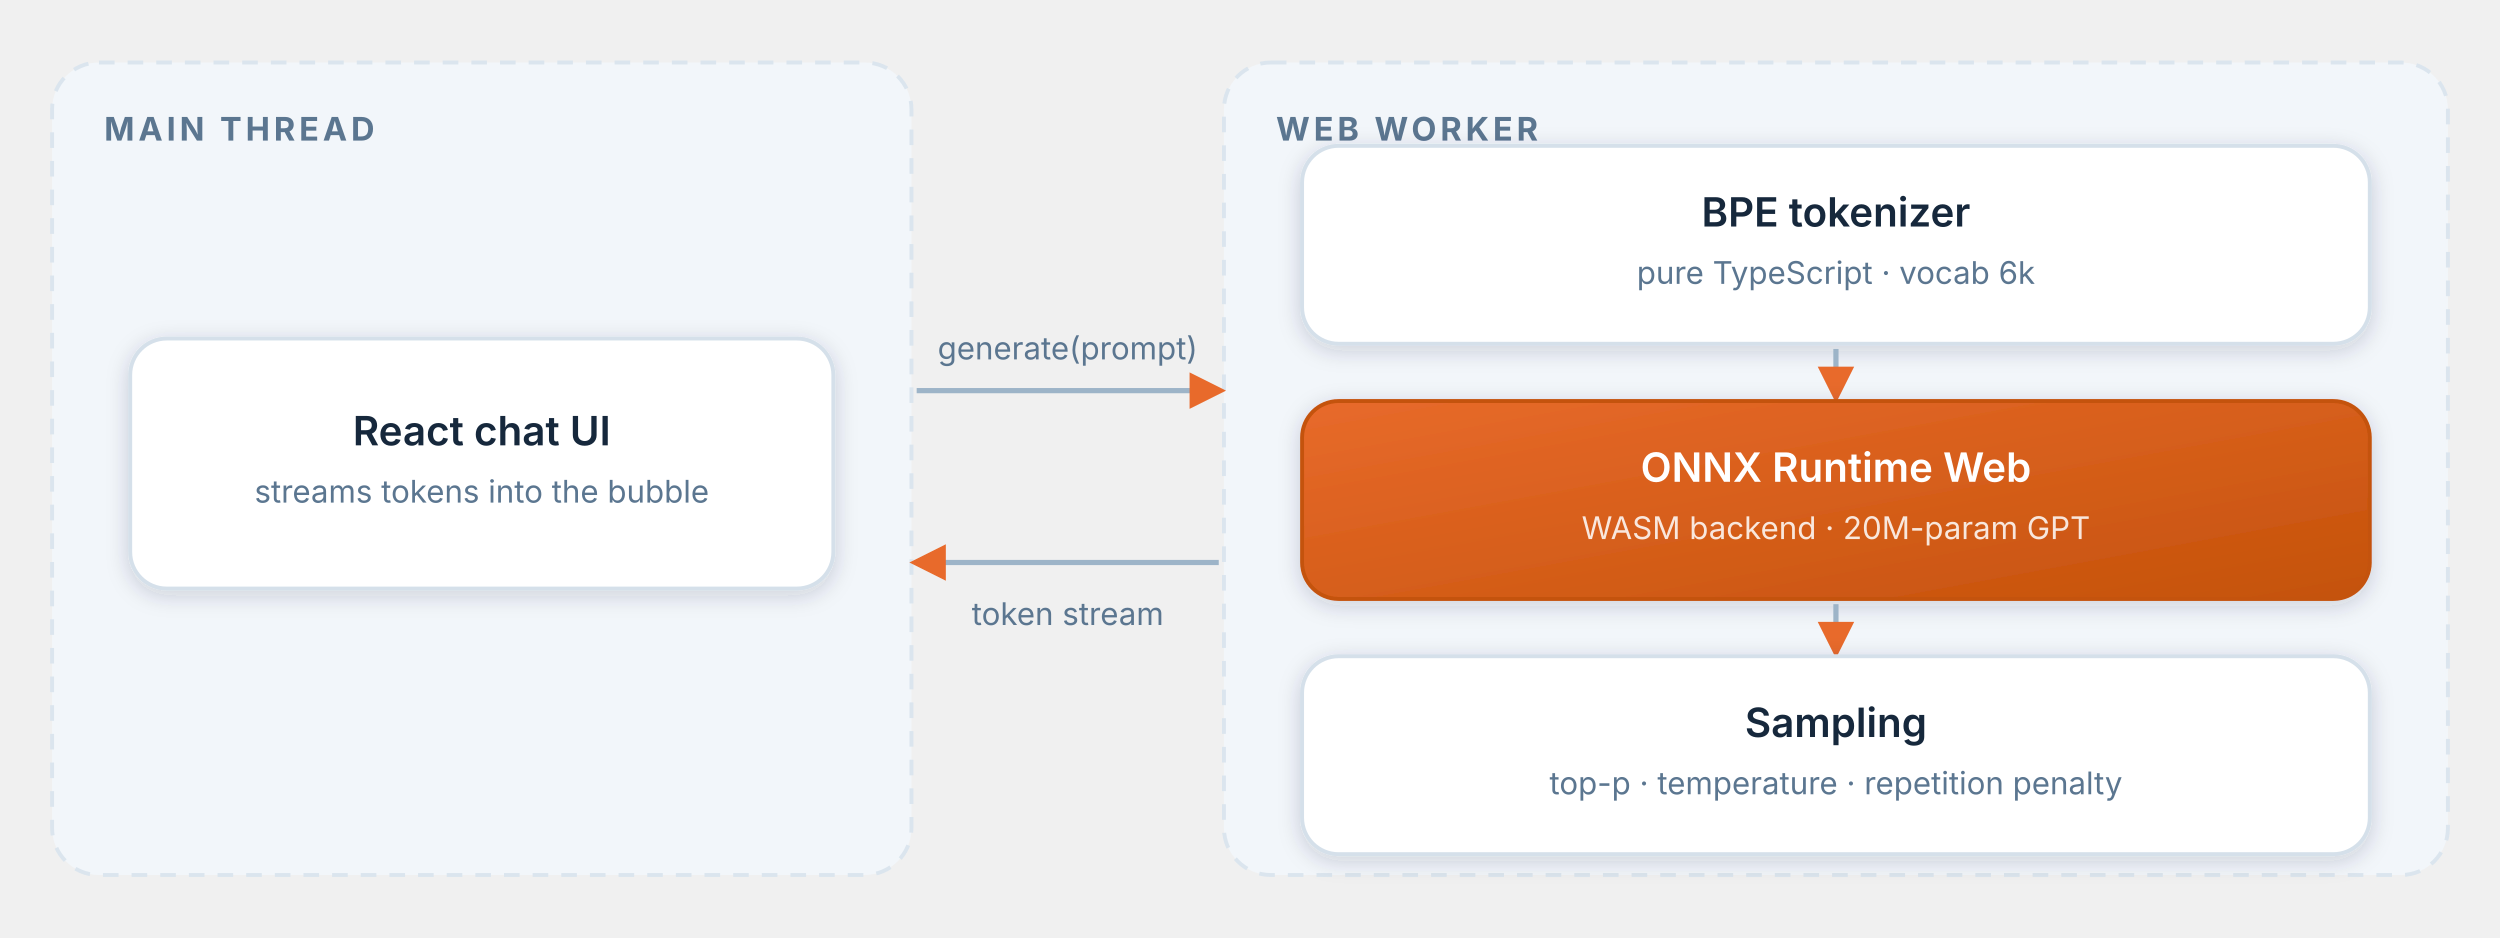
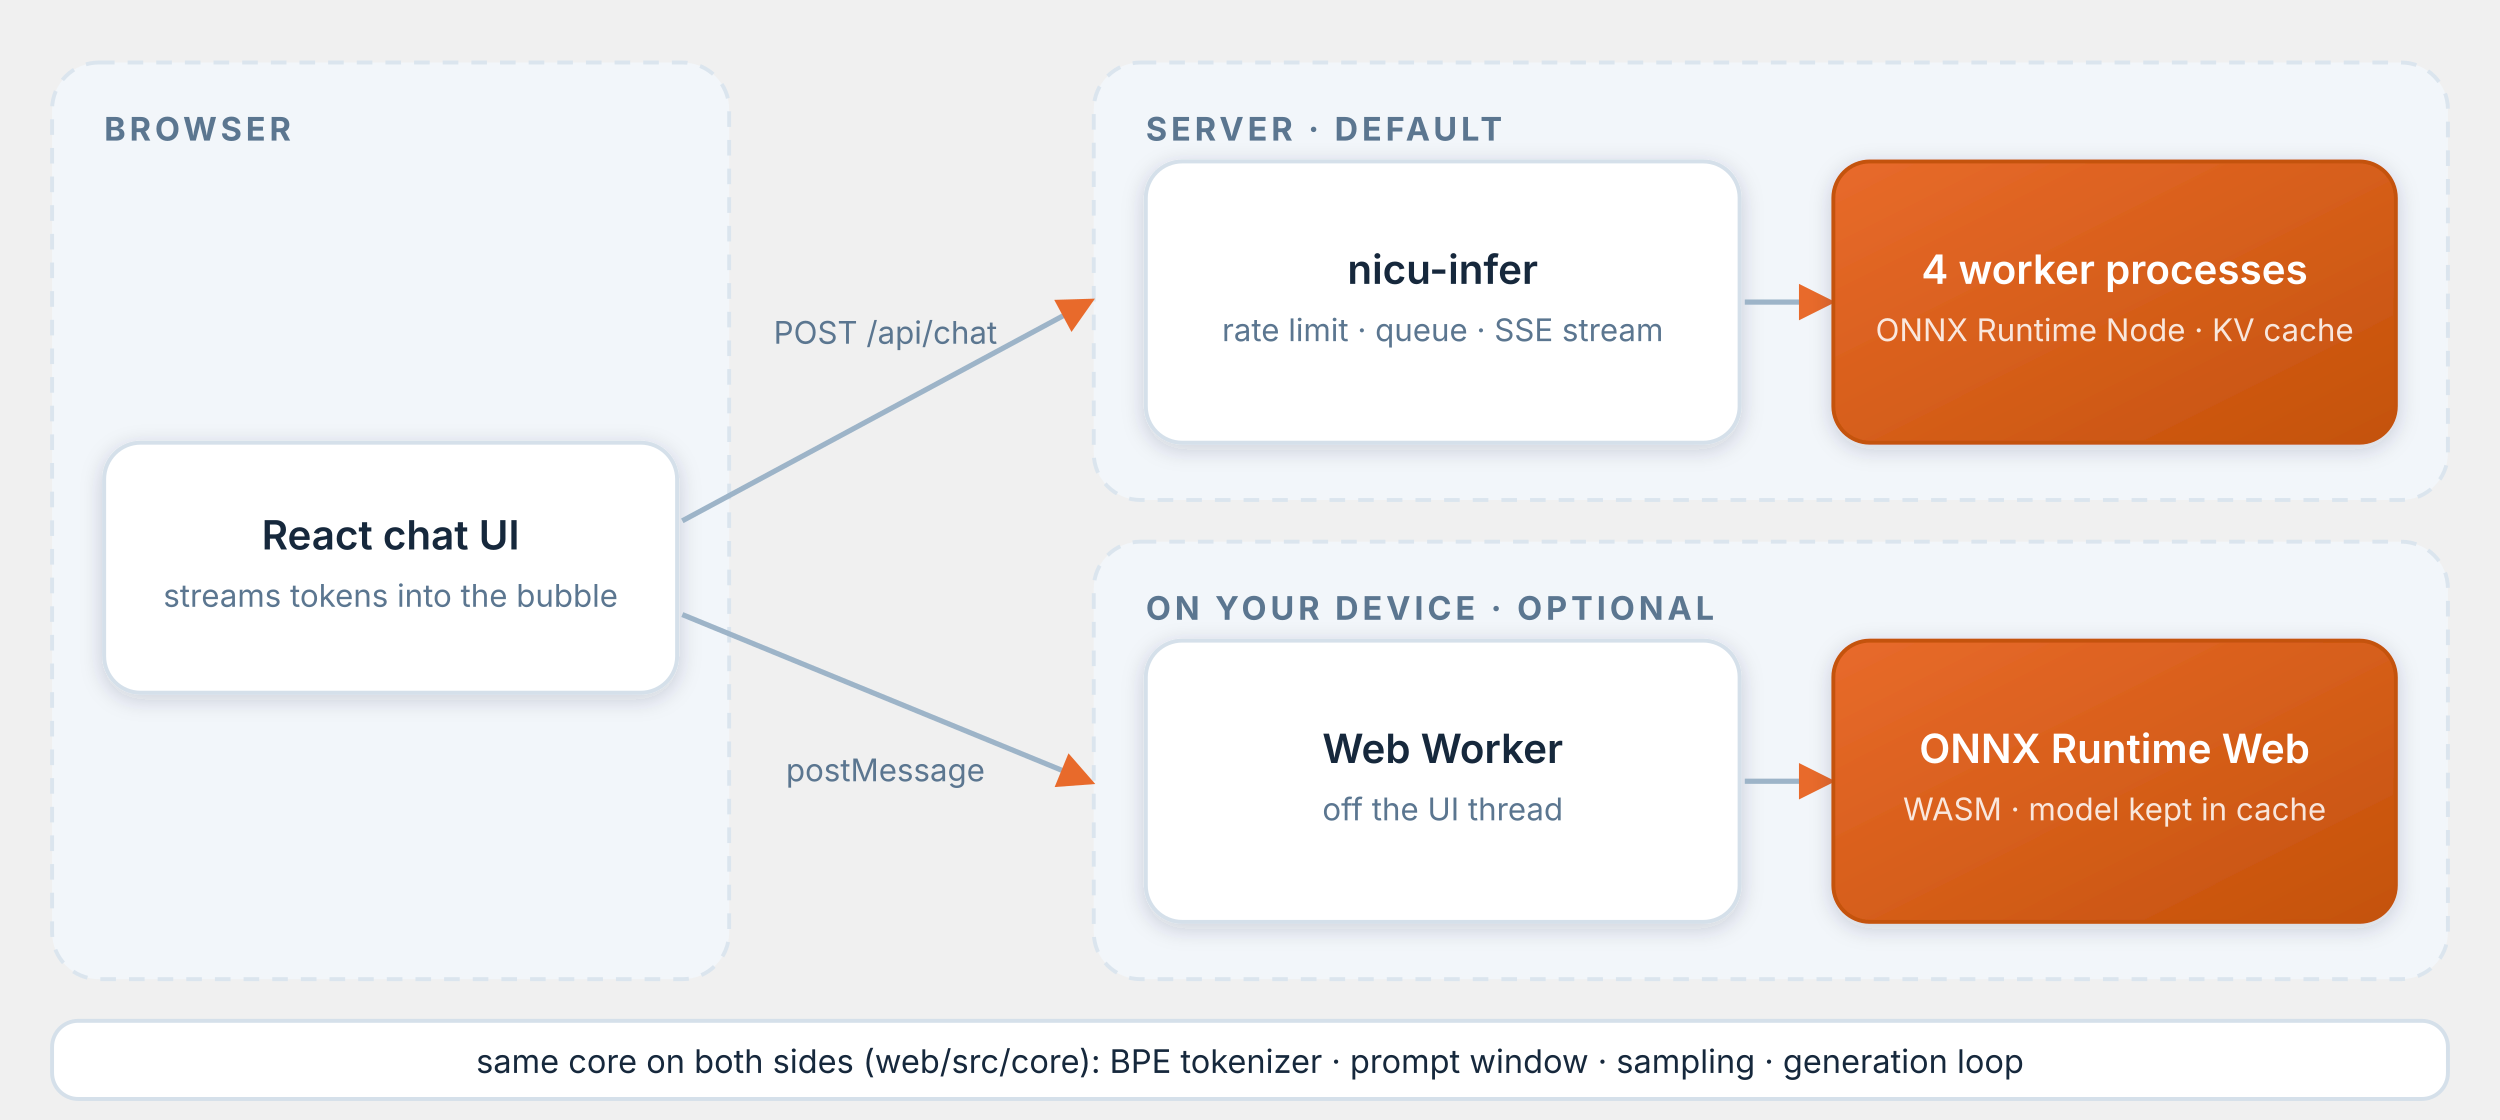
- <svg xmlns="http://www.w3.org/2000/svg" viewBox="0 0 960 360" font-family="system-ui, -apple-system, 'Segoe UI', sans-serif">
+ <svg xmlns="http://www.w3.org/2000/svg" viewBox="0 0 960 430" font-family="system-ui, -apple-system, 'Segoe UI', sans-serif">
  <defs>
    <filter id="soft" x="-20%" y="-20%" width="140%" height="140%">
      <feDropShadow dx="0" dy="2" stdDeviation="4" flood-color="rgba(30,50,70,0.18)" />
    </filter>
    <linearGradient id="acc" x1="0" y1="0" x2="1" y2="1">
      <stop offset="0" stop-color="#e86a2b" />
      <stop offset="1" stop-color="#c4520a" />
    </linearGradient>
    <marker id="arr" viewBox="0 0 10 10" refX="8" refY="5" markerWidth="7" markerHeight="7" orient="auto-start-reverse">
      <path d="M0,0 L10,5 L0,10 z" fill="#e86a2b" />
    </marker>
  </defs>
-   <rect x="20" y="24" width="330" height="312" rx="18" fill="#f2f6fa" stroke="#dbe5ee" stroke-width="1.5" stroke-dasharray="6 5" />
-   <text x="40" y="54" font-size="12.5" font-weight="700" letter-spacing="1.5" fill="#5b7690">MAIN THREAD</text>
+   <rect x="20" y="24" width="260" height="352" rx="18" fill="#f2f6fa" stroke="#dbe5ee" stroke-width="1.5" stroke-dasharray="6 5" />
+   <text x="40" y="54" font-size="12.5" font-weight="700" letter-spacing="1.5" fill="#5b7690">BROWSER</text>
  <g filter="url(#soft)">
-     <rect x="50" y="130" width="270" height="96" rx="14" fill="#ffffff" stroke="#d5e0ea" stroke-width="1.5" />
+     <rect x="40" y="170" width="220" height="96" rx="14" fill="#ffffff" stroke="#d5e0ea" stroke-width="1.5" />
  </g>
-   <text x="185.0" y="171.0" text-anchor="middle" font-size="15.5" font-weight="600" fill="#16283c">React chat UI</text>
-   <text x="185.0" y="193.0" text-anchor="middle" font-size="12" fill="#5b7690">streams tokens into the bubble</text>
-   <rect x="470" y="24" width="470" height="312" rx="18" fill="#f2f6fa" stroke="#dbe5ee" stroke-width="1.5" stroke-dasharray="6 5" />
-   <text x="490" y="54" font-size="12.5" font-weight="700" letter-spacing="1.5" fill="#5b7690">WEB WORKER</text>
+   <text x="150.0" y="211.0" text-anchor="middle" font-size="15.5" font-weight="600" fill="#16283c">React chat UI</text>
+   <text x="150.0" y="233.0" text-anchor="middle" font-size="12" fill="#5b7690">streams tokens into the bubble</text>
+   <rect x="420" y="24" width="520" height="168" rx="18" fill="#f2f6fa" stroke="#dbe5ee" stroke-width="1.5" stroke-dasharray="6 5" />
+   <text x="440" y="54" font-size="12.5" font-weight="700" letter-spacing="1.5" fill="#5b7690">SERVER · DEFAULT</text>
  <g filter="url(#soft)">
-     <rect x="500" y="56" width="410" height="76" rx="14" fill="#ffffff" stroke="#d5e0ea" stroke-width="1.5" />
+     <rect x="440" y="62" width="228" height="108" rx="14" fill="#ffffff" stroke="#d5e0ea" stroke-width="1.5" />
  </g>
-   <text x="705.0" y="87.0" text-anchor="middle" font-size="15.5" font-weight="600" fill="#16283c">BPE tokenizer</text>
-   <text x="705.0" y="109.0" text-anchor="middle" font-size="12" fill="#5b7690">pure TypeScript · vocab 6k</text>
-   <path d="M705,134 L705,152" stroke="#9db4c8" stroke-width="2" fill="none" marker-end="url(#arr)" />
+   <text x="554.0" y="109.0" text-anchor="middle" font-size="15.5" font-weight="600" fill="#16283c">nicu-infer</text>
+   <text x="554.0" y="131.0" text-anchor="middle" font-size="12" fill="#5b7690">rate limit · queue · SSE stream</text>
+   <path d="M670,116 L702,116" stroke="#9db4c8" stroke-width="2" fill="none" marker-end="url(#arr)" />
  <g filter="url(#soft)">
-     <rect x="500" y="154" width="410" height="76" rx="14" fill="url(#acc)" stroke="#c4520a" stroke-width="1.5" />
+     <rect x="704" y="62" width="216" height="108" rx="14" fill="url(#acc)" stroke="#c4520a" stroke-width="1.5" />
  </g>
-   <text x="705.0" y="185.0" text-anchor="middle" font-size="15.5" font-weight="600" fill="#ffffff">ONNX Runtime Web</text>
-   <text x="705.0" y="207.0" text-anchor="middle" font-size="12" fill="rgba(255,255,255,0.85)">WASM backend · 20M-param GPT</text>
-   <path d="M705,232 L705,250" stroke="#9db4c8" stroke-width="2" fill="none" marker-end="url(#arr)" />
+   <text x="812.0" y="109.0" text-anchor="middle" font-size="15.5" font-weight="600" fill="#ffffff">4 worker processes</text>
+   <text x="812.0" y="131.0" text-anchor="middle" font-size="12" fill="rgba(255,255,255,0.85)">ONNX Runtime Node · KV cache</text>
+   <rect x="420" y="208" width="520" height="168" rx="18" fill="#f2f6fa" stroke="#dbe5ee" stroke-width="1.5" stroke-dasharray="6 5" />
+   <text x="440" y="238" font-size="12.5" font-weight="700" letter-spacing="1.5" fill="#5b7690">ON YOUR DEVICE · OPTIONAL</text>
  <g filter="url(#soft)">
-     <rect x="500" y="252" width="410" height="76" rx="14" fill="#ffffff" stroke="#d5e0ea" stroke-width="1.5" />
+     <rect x="440" y="246" width="228" height="108" rx="14" fill="#ffffff" stroke="#d5e0ea" stroke-width="1.5" />
  </g>
-   <text x="705.0" y="283.0" text-anchor="middle" font-size="15.5" font-weight="600" fill="#16283c">Sampling</text>
-   <text x="705.0" y="305.0" text-anchor="middle" font-size="12" fill="#5b7690">top-p · temperature · repetition penalty</text>
-   <path d="M352,150 L468,150" stroke="#9db4c8" stroke-width="2" fill="none" marker-end="url(#arr)" />
-   <text x="410" y="138" text-anchor="middle" font-size="12" fill="#5b7690">generate(prompt)</text>
-   <path d="M468,216 L352,216" stroke="#9db4c8" stroke-width="2" fill="none" marker-end="url(#arr)" />
-   <text x="410" y="240" text-anchor="middle" font-size="12" fill="#5b7690">token stream</text>
+   <text x="554.0" y="293.0" text-anchor="middle" font-size="15.5" font-weight="600" fill="#16283c">Web Worker</text>
+   <text x="554.0" y="315.0" text-anchor="middle" font-size="12" fill="#5b7690">off the UI thread</text>
+   <path d="M670,300 L702,300" stroke="#9db4c8" stroke-width="2" fill="none" marker-end="url(#arr)" />
+   <g filter="url(#soft)">
+     <rect x="704" y="246" width="216" height="108" rx="14" fill="url(#acc)" stroke="#c4520a" stroke-width="1.5" />
+   </g>
+   <text x="812.0" y="293.0" text-anchor="middle" font-size="15.5" font-weight="600" fill="#ffffff">ONNX Runtime Web</text>
+   <text x="812.0" y="315.0" text-anchor="middle" font-size="12" fill="rgba(255,255,255,0.85)">WASM · model kept in cache</text>
+   <path d="M262,200 L418,116" stroke="#9db4c8" stroke-width="2" fill="none" marker-end="url(#arr)" />
+   <text x="340" y="132" text-anchor="middle" font-size="12" fill="#5b7690">POST /api/chat</text>
+   <path d="M262,236 L418,300" stroke="#9db4c8" stroke-width="2" fill="none" marker-end="url(#arr)" />
+   <text x="340" y="300" text-anchor="middle" font-size="12" fill="#5b7690">postMessage</text>
+   <rect x="20" y="392" width="920" height="30" rx="10" fill="#ffffff" stroke="#d5e0ea" stroke-width="1.5" />
+   <text x="480" y="412" text-anchor="middle" font-size="12.5" fill="#16283c">same core on both sides (web/src/core): BPE tokenizer · prompt window · sampling · generation loop</text>
</svg>
